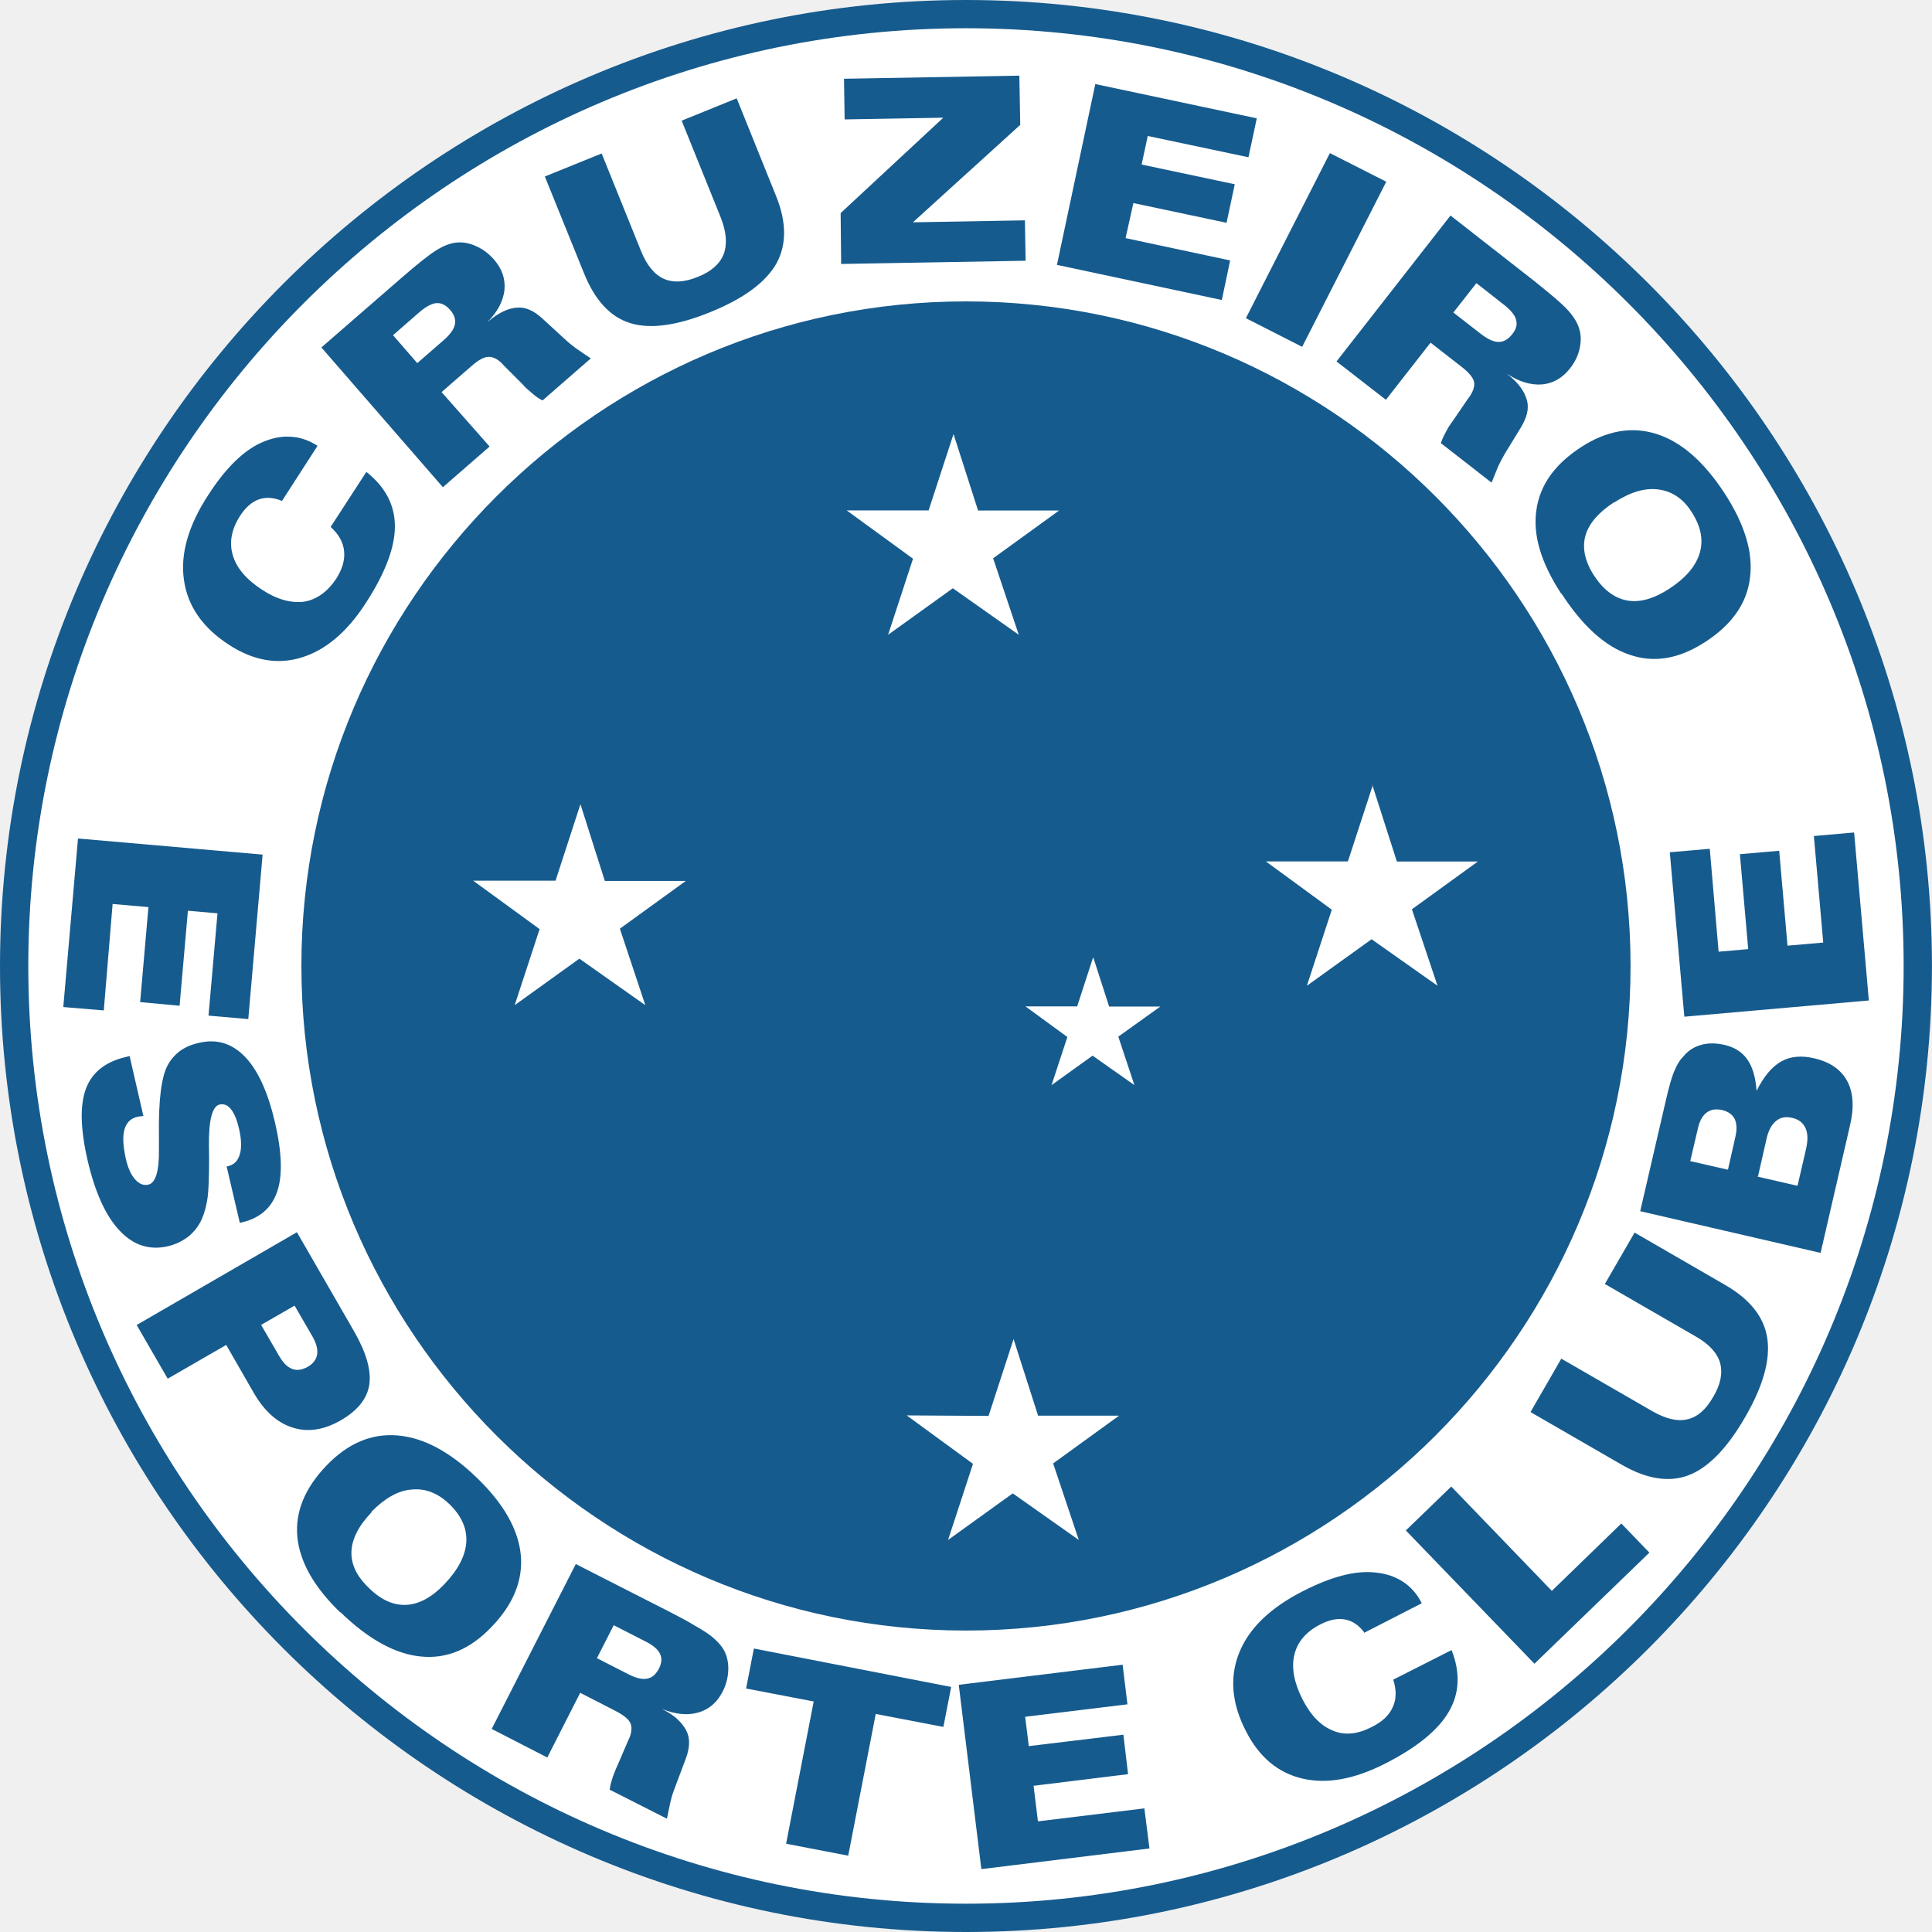
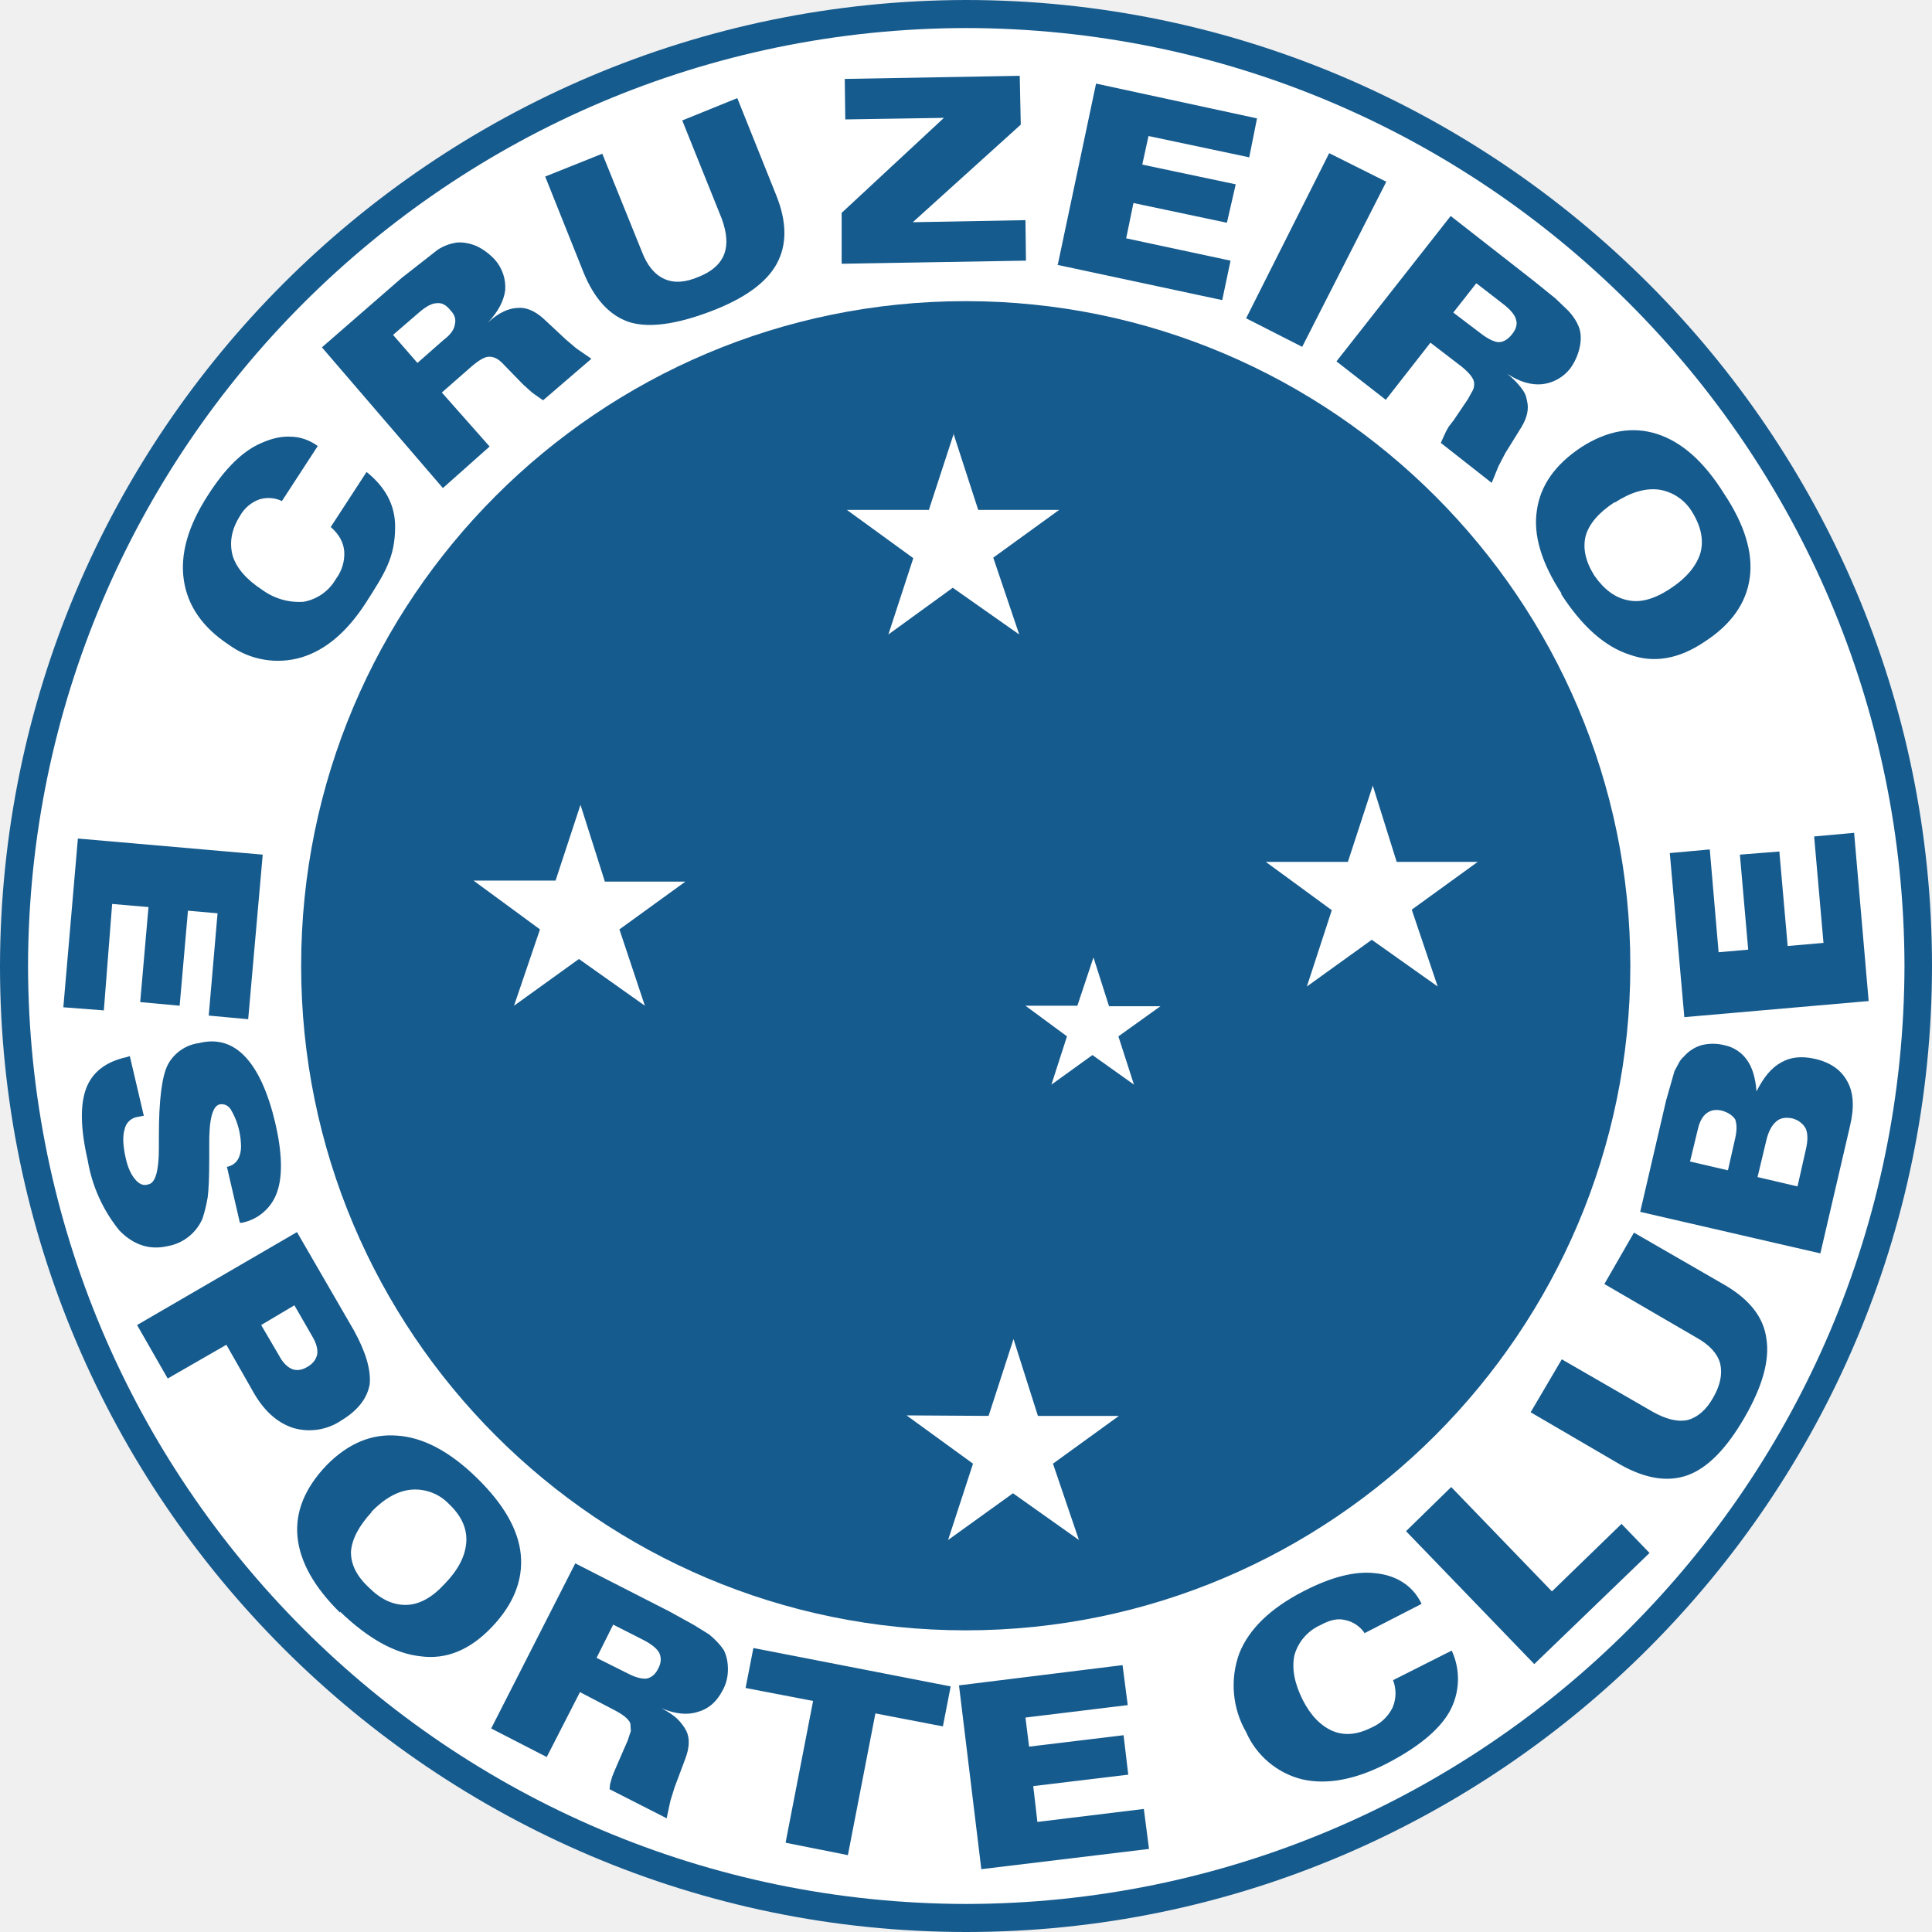
- <svg xmlns="http://www.w3.org/2000/svg" viewBox="0 0 372.1 372.11">
-   <path fill="#165B8E" d="M186.05 0C288.52 0 372.1 83.58 372.1 186.05c0 102.47-83.58 186.06-186.05 186.06C83.58 372.1 0 288.6 0 186.1 0 83.58 83.58 0 186.05 0" />
-   <path fill="#FFF" d="M186.05 5.44c99.48 0 180.6 81.14 180.6 180.6 0 99.48-81.12 180.62-180.6 180.62-99.47 0-180.6-81.13-180.6-180.6 0-99.48 81.13-180.62 180.6-180.62" />
-   <path fill="#165B8E" d="M186.05 58.05c70.5 0 128 57.5 128 128s-57.5 128-128 128-128-57.5-128-128 57.5-128 128-128" />
-   <path fill="#165B8E" d="M15.06 161.5l35.52 3.1-2.76 31.68-7.66-.67 1.73-19.7-5.7-.5-1.6 18.3-7.6-.7 1.6-18.3-6.9-.6-1.7 20.5-7.8-.65 2.83-32.42zm12.63 53.42l-.1.02-1 .13c-1.4.3-2.2 1.1-2.6 2.42-.4 1.3-.3 3.1.2 5.5.4 1.84 1 3.22 1.8 4.13.8.9 1.62 1.26 2.6 1.04 1.4-.33 2.1-2.66 2.02-7v-2.34c-.1-6.9.46-11.44 1.72-13.72.57-1.05 1.37-1.96 2.4-2.73.5-.35 1.05-.65 1.63-.9.57-.24 1.23-.45 2-.62 3.4-.8 6.32.1 8.84 2.7 2.5 2.6 4.4 6.82 5.76 12.62 1.33 5.74 1.5 10.2.43 13.33-1.07 3.15-3.34 5.13-6.8 5.93l-.4.1-2.54-10.87.2-.03c1.2-.27 1.96-1.03 2.33-2.27.2-.62.27-1.34.24-2.17 0-.8-.15-1.77-.4-2.87-.4-1.67-.9-2.9-1.54-3.68-.62-.8-1.35-1.08-2.2-.9-1.4.34-2.1 3-2.04 7.97l.03 2.25c0 3.6-.08 6.2-.28 7.65-.2 1.5-.57 2.86-1.08 4.1-.6 1.36-1.47 2.5-2.6 3.43-1.17.9-2.5 1.55-4 1.9-3.55.8-6.65-.2-9.3-3.05-2.67-2.83-4.7-7.34-6.14-13.5-1.4-6.1-1.5-10.7-.3-13.85 1.2-3.16 3.8-5.2 7.85-6.1l.54-.15 2.63 11.45zm29.1 36.52l-6.5 3.74 3.4 5.86c.8 1.4 1.62 2.27 2.6 2.62.9.35 1.9.2 3-.42 1.04-.6 1.63-1.4 1.8-2.4.14-1-.18-2.17-.97-3.54l-3.4-5.86zm-30.4 3.72l30.8-17.83 10.93 18.95c2.4 4.16 3.4 7.6 3.02 10.34-.4 2.74-2.23 5.04-5.47 6.92-3.26 1.88-6.36 2.36-9.3 1.42-2.97-.93-5.47-3.17-7.5-6.7l-5.3-9.22-11.27 6.5-6-10.38zm45.2 36.08c-2.5 2.6-3.8 5.14-3.9 7.58-.1 2.45 1 4.8 3.4 7.06 2.3 2.27 4.7 3.35 7.2 3.22 2.4-.12 4.9-1.45 7.3-3.98 2.62-2.75 4.03-5.43 4.22-8.06.17-2.63-.9-5.1-3.3-7.4-2.2-2.1-4.6-3.03-7.23-2.77-2.63.2-5.2 1.7-7.76 4.3m-5.95 19.4c-5.1-4.9-7.85-9.8-8.3-14.6-.44-4.83 1.45-9.4 5.67-13.78 4.1-4.24 8.62-6.15 13.6-5.74 5 .4 10.1 3.12 15.3 8.15 5.15 4.96 7.96 9.9 8.46 14.8.47 4.9-1.4 9.56-5.63 13.93-4.1 4.3-8.62 6.2-13.6 5.7-4.9-.46-10.1-3.3-15.5-8.54m52.66 2.46l-3.26 6.4 6.03 3.08c1.45.75 2.65 1.04 3.58.87 1-.15 1.7-.8 2.3-1.87.57-1.1.65-2.07.25-2.9-.4-.85-1.3-1.65-2.8-2.4l-6.03-3.08zM94.7 333l16.2-31.76 18.2 9.27c1.9 1 3.48 1.8 4.74 2.6 1.26.7 2.2 1.3 2.83 1.78 1.26.94 2.2 1.94 2.8 3 .56 1.08.84 2.3.8 3.75-.05 1.43-.4 2.83-1.1 4.2-1.08 2.08-2.65 3.43-4.7 4-2.06.6-4.4.36-7-.7 1.26.64 2.3 1.3 3.06 2.04.77.72 1.34 1.48 1.72 2.28.68 1.4.62 3.2-.18 5.3l-2.1 5.6c-.3.76-.58 1.62-.82 2.6l-.7 3.33-11.04-5.6c.1-.32.1-.66.2-1 .1-.33.2-.8.4-1.4l.38-1c.18-.46.38-.93.6-1.4l1.95-4.55c.35-.7.57-1.33.64-1.88.08-.57.04-1.07-.13-1.5-.3-.8-1.3-1.6-3-2.48l-6.7-3.44-6.34 12.46-10.7-5.5zm56.72 22.04l5.3-27.33-13.02-2.5 1.5-7.7 38 7.4-1.5 7.7-13.03-2.5-5.3 27.3-11.95-2.3zM189 359.9l-4.34-35.4 31.56-3.87.93 7.63-19.7 2.4.7 5.65 18.22-2.2.9 7.6-18.2 2.24.84 6.85 20.5-2.5.98 7.72-32.3 3.97zm73.75-45.5c-1.05-1.4-2.28-2.22-3.7-2.48-1.4-.27-2.98.04-4.72.93-2.75 1.4-4.43 3.35-5.03 5.85-.6 2.5-.07 5.36 1.56 8.58 1.58 3.1 3.52 5.1 5.84 6.03 2.3 1 4.83.7 7.54-.7 1.97-1 3.3-2.2 4-3.8.72-1.5.75-3.3.1-5.3l11.24-5.7c1.7 4.33 1.55 8.3-.52 11.85-2.06 3.57-6.16 6.9-12.3 10.03-5.9 3-11.2 3.97-15.9 2.87-4.72-1.1-8.34-4.14-10.87-9.1-2.8-5.4-3.2-10.48-1.3-15.18 1.9-4.7 6-8.64 12.3-11.84 5.5-2.8 10.1-4 13.9-3.57 2 .2 3.73.75 5.2 1.7 1.6 1 2.83 2.4 3.75 4.22l-11.17 5.73zm49.53-20.96l5.4 5.6-22.14 21.4-24.77-25.67 8.75-8.46 19.37 20.1 13.3-12.9zm-17.47-21.52l5.9-10.24 17.6 10.16c2.6 1.47 4.8 1.98 6.7 1.52 2-.46 3.6-1.92 5-4.38 1.4-2.37 1.8-4.52 1.3-6.45-.56-1.93-2.1-3.62-4.62-5.07L309.1 247.3l5.73-9.9 17.46 10.1c4.8 2.77 7.5 6.2 8.1 10.3.6 4.1-.8 9.18-4.3 15.2-3.47 6-7.1 9.7-10.87 11.14-3.77 1.43-8.1.74-12.94-2.07L294.84 272zm30.7-48.3l7.3 1.67 1.4-6.2c.37-1.5.3-2.7-.1-3.56-.44-.88-1.26-1.46-2.47-1.74-1.16-.25-2.14-.1-2.94.5-.8.6-1.38 1.66-1.7 3.14l-1.43 6.12zm13 3l7.7 1.77 1.64-7.1c.38-1.7.36-3-.1-4-.44-1-1.3-1.7-2.55-1.98-1.25-.3-2.3-.1-3.14.6-.85.7-1.5 1.9-1.85 3.56l-1.6 7.05zm12.1 14.68l-34.7-8.02 4.98-21.52c.3-1.33.6-2.44.85-3.32.25-.87.5-1.62.77-2.22.26-.6.52-1.14.8-1.57.25-.44.6-.86 1-1.28.9-1.07 2.05-1.78 3.4-2.14 1.32-.36 2.8-.35 4.43.02 1.95.45 3.4 1.38 4.4 2.8 1 1.42 1.6 3.44 1.78 6.05 1.4-2.78 2.96-4.66 4.74-5.65 1.74-1 3.9-1.2 6.35-.62 3.04.7 5.16 2.16 6.35 4.36 1.2 2.2 1.38 5.1.55 8.6l-5.63 24.4zm9.3-48.6l-35.5 3.12-2.8-31.67 7.7-.67 1.7 19.82 5.7-.5-1.6-18.28 7.57-.66 1.6 18.28 6.88-.6-1.8-20.52 7.75-.68 2.84 32.42zM54.3 96.48c-1.6-.68-3.08-.77-4.43-.3-1.36.48-2.56 1.53-3.63 3.17-1.66 2.6-2.14 5.12-1.4 7.6.73 2.46 2.6 4.67 5.64 6.64 2.9 1.9 5.6 2.6 8.06 2.3 2.46-.4 4.52-1.9 6.2-4.4 1.2-1.9 1.7-3.6 1.54-5.3-.16-1.7-1.03-3.3-2.6-4.7l6.88-10.6c3.67 2.9 5.5 6.4 5.5 10.5s-1.9 9.05-5.63 14.8c-3.6 5.56-7.74 9.04-12.36 10.45-4.62 1.42-9.27.6-13.94-2.43-5.1-3.3-8-7.48-8.7-12.5-.73-5 .84-10.5 4.7-16.4 3.35-5.2 6.8-8.55 10.3-10.1 1.83-.8 3.63-1.2 5.37-1.1 1.88.06 3.66.66 5.36 1.76L54.3 96.5zm21.4-31.92l4.67 5.38 5.1-4.44c1.24-1.08 1.95-2.08 2.14-3 .2-.94-.1-1.86-.9-2.8-.8-.93-1.7-1.37-2.6-1.32-.9.05-2 .62-3.3 1.72l-5.1 4.45zm9.62 29.3L61.9 66.92 77.35 53.5c1.6-1.4 2.97-2.54 4.1-3.43 1.15-.9 2.05-1.56 2.74-1.96 1.3-.8 2.6-1.3 3.8-1.4 1.2-.1 2.4.1 3.7.7 1.3.57 2.46 1.43 3.47 2.6 1.54 1.76 2.2 3.72 2 5.84-.24 2.13-1.3 4.2-3.3 6.2 1.08-.92 2.1-1.6 3.05-2.06.94-.46 1.87-.7 2.74-.74 1.57-.14 3.2.6 4.84 2.12l4.4 4.04c.58.55 1.3 1.12 2.1 1.72l2.8 1.9-9.3 8.1c-.3-.15-.6-.33-.87-.5-.3-.2-.68-.5-1.15-.9l-.8-.7c-.4-.3-.73-.7-1.1-1.1l-3.5-3.5c-.5-.6-1-1-1.5-1.3-.46-.25-.94-.4-1.42-.4-.86-.02-2 .58-3.4 1.83l-5.7 4.96L94.3 86l-9 7.84zM104.92 34l10.96-4.44 7.6 18.83c1.1 2.7 2.57 4.5 4.36 5.3 1.8.8 4.02.7 6.65-.4 2.5-1 4.2-2.5 4.9-4.37.7-1.87.52-4.16-.5-6.85l-7.6-18.83 10.6-4.3 7.54 18.7c2.1 5.13 2.1 9.5.1 13.13-2.05 3.6-6.3 6.75-12.75 9.36-6.4 2.6-11.57 3.3-15.4 2.1-3.86-1.2-6.8-4.4-8.9-9.6L104.94 34zm70.78 8.82l21.7-.38.14 7.78-35.53.62-.1-9.8 19.77-18.37-19 .33-.12-7.83 33.77-.6.17 9.48-20.67 18.77zm27.86 8.25l7.4-34.88 31.1 6.6-1.6 7.5-19.4-4.1-1.18 5.5 17.94 3.8-1.58 7.42-17.95-3.8-1.5 6.75 20.14 4.3-1.6 7.62L203.5 51zm36.4 10.22l16.18-31.8L267 35l-16.2 31.8-10.8-5.5zm44.36-6.7l-4.4 5.6 5.34 4.15c1.3 1 2.4 1.5 3.35 1.52 1 0 1.8-.46 2.6-1.43.8-.96 1.06-1.9.8-2.8-.2-.9-1-1.86-2.3-2.9l-5.3-4.16zm-26.9 15.02l21.95-28.1 16.12 12.6c1.6 1.3 3 2.43 4.1 3.37 1.1.95 1.9 1.7 2.42 2.3 1.05 1.16 1.77 2.3 2.14 3.5.37 1.15.4 2.43.1 3.82-.3 1.4-.94 2.7-1.9 3.9-1.44 1.83-3.23 2.85-5.35 3.04-2.14.17-4.4-.5-6.75-2.04 1.12.87 2 1.74 2.62 2.6s1.02 1.7 1.24 2.56c.4 1.5 0 3.2-1.16 5.14l-3.1 5.06c-.4.7-.84 1.5-1.27 2.4l-1.3 3.2-9.77-7.62c.1-.3.23-.6.36-.92.13-.32.36-.75.65-1.3l.5-.9c.3-.45.58-.87.9-1.3l2.8-4.1c.5-.6.8-1.2 1-1.7.2-.54.28-1.03.2-1.5-.14-.83-.95-1.83-2.45-3L275.53 66l-8.6 11-9.43-7.32zm53.44 27.13c-3.04 2-4.88 4.15-5.52 6.5-.63 2.37-.07 4.92 1.7 7.65 1.8 2.73 3.9 4.3 6.32 4.76 2.43.45 5.1-.3 8.06-2.2 3.2-2.07 5.18-4.37 5.94-6.9.76-2.52.25-5.17-1.55-7.94-1.6-2.56-3.8-4-6.4-4.34-2.6-.34-5.4.5-8.5 2.5m-10.2 17.6c-3.9-5.95-5.5-11.3-4.8-16.1.66-4.8 3.5-8.83 8.6-12.14 4.9-3.2 9.8-4.06 14.56-2.54 4.78 1.53 9.1 5.32 13.08 11.4 3.9 6 5.55 11.45 4.9 16.34-.6 4.9-3.5 9-8.6 12.3-5 3.26-9.8 4.1-14.5 2.5-4.72-1.54-9.1-5.5-13.2-11.8" />
-   <path fill="#FFF" d="M195.2 257.86l4.74 14.8h15.6l-12.7 9.2 4.94 14.74-12.72-8.97-12.46 8.97 4.8-14.66-12.77-9.33 15.77.1 4.8-14.75zm69.1-106.73l4.74 14.8h15.6l-12.7 9.2 4.93 14.73-12.7-8.96-12.46 8.96 4.8-14.65-12.7-9.3h15.8l4.8-14.7zm-53.7 33.37l3.02 9.36h9.87l-8.1 5.8 3.1 9.34-8.06-5.68-7.9 5.68 3.05-9.27-8.08-5.9h9.97l3.03-9.33zM183.63 83.53l4.75 14.8h15.6l-12.7 9.2 4.94 14.73-12.7-8.96-12.47 8.96 4.8-14.65-12.77-9.3h15.77l4.8-14.7zm-71.84 71.34l4.7 14.8h15.6l-12.7 9.2 4.9 14.73-12.7-8.96-12.46 8.96 4.8-14.65-12.8-9.33H107l4.8-14.75z" />
+ <svg xmlns="http://www.w3.org/2000/svg" viewBox="0 0 372.1 372.1">
+   <path fill="#165b8e" d="M186 0c102.5 0 186.1 83.6 186.1 186s-83.6 186.1-186 186.1S0 288.6 0 186.1A186.4 186.4 0 0 1 186 0" />
+   <path fill="#fff" d="M186 5.4A181 181 0 0 1 366.8 186 181 181 0 0 1 186 366.7 181 181 0 0 1 5.4 186 181 181 0 0 1 186 5.4" />
+   <path fill="#165b8e" d="M186 58c70.6 0 128 57.6 128 128s-57.4 128-128 128a128 128 0 0 1 0-256" />
+   <path fill="#165b8e" d="m15 161.5 35.6 3.1-2.8 31.7-7.6-.7 1.7-19.7-5.7-.5-1.6 18.3-7.6-.7 1.6-18.3-7-.6-1.6 20.5-7.8-.6zm12.7 53.4h-.1l-1 .2a3 3 0 0 0-2.6 2.4q-.6 1.9.2 5.5.6 2.7 1.8 4.1 1.2 1.5 2.6 1 2-.4 2-7v-2.3q0-10.3 1.7-13.7a8 8 0 0 1 6-4.2q5.2-1.3 8.9 2.6t5.8 12.7q2 8.6.4 13.3a9 9 0 0 1-6.8 6h-.4l-2.5-10.8h.2q1.8-.5 2.3-2.3.3-1 .2-2.2a14 14 0 0 0-2-6.6q-.8-1.1-2.1-.9-2.1.5-2 8v2.3q0 5.4-.3 7.6-.4 2.3-1 4.1a9 9 0 0 1-6.7 5.3q-5.2 1.2-9.3-3a29 29 0 0 1-6.1-13.5q-2.1-9.1-.3-13.9 1.8-4.7 7.8-6l.6-.2zm29 36.5-6.4 3.8 3.4 5.8q1.1 2.1 2.6 2.7 1.4.5 3-.5 1.5-.9 1.8-2.4.2-1.5-1-3.5zm-30.3 3.8 30.8-17.9 11 19q3.4 6.2 3 10.3-.7 4.1-5.5 7a11 11 0 0 1-9.3 1.4q-4.5-1.5-7.5-6.7l-5.3-9.3-11.3 6.5zm45.2 36q-3.7 4-4 7.6-.1 3.7 3.5 7 3.4 3.4 7.2 3.3 3.7-.1 7.3-4 3.9-4 4.2-8t-3.3-7.4a9 9 0 0 0-7.2-2.8q-3.9.3-7.8 4.3m-6 19.4q-7.5-7.4-8.2-14.6t5.6-13.8q6.2-6.3 13.6-5.7 7.5.5 15.3 8.1t8.5 14.8q.7 7.4-5.6 14T81 319q-7.4-.8-15.5-8.6m52.6 2.5-3.2 6.4 6 3q2.1 1.1 3.6 1 1.5-.3 2.3-2 .8-1.5.2-2.9-.6-1.2-2.8-2.4zm-23.5 20 16.2-31.8 18.2 9.3 4.7 2.6 2.9 1.8q1.8 1.5 2.8 3 .8 1.6.8 3.7 0 2.3-1.1 4.2-1.7 3.2-4.7 4-3 1-7-.7 1.9 1 3 2 1.2 1.2 1.8 2.4 1 2.1-.2 5.3l-2.1 5.6-.8 2.6-.7 3.3-11-5.6.1-1 .4-1.4.4-1 .6-1.4 2-4.6.6-1.8-.1-1.5q-.5-1.2-3-2.5l-6.7-3.5-6.4 12.5zm56.7 22 5.3-27.3-13-2.5 1.5-7.7 38 7.4-1.5 7.7-13-2.5-5.3 27.3zM189 360l-4.3-35.4 31.5-3.9 1 7.7-19.7 2.4.7 5.6 18.2-2.2.9 7.6L199 344l.8 6.9 20.5-2.5 1 7.7zm73.8-45.5a6 6 0 0 0-3.8-2.5q-2-.5-4.7 1a9 9 0 0 0-5 5.8q-.8 3.8 1.6 8.6 2.3 4.5 5.8 6 3.4 1.4 7.5-.7a8 8 0 0 0 4-3.8 7 7 0 0 0 .1-5.3l11.3-5.7a13 13 0 0 1-.5 11.9q-3.1 5.3-12.3 10-8.9 4.5-16 2.9a16 16 0 0 1-10.8-9.1 18 18 0 0 1-1.3-15.2q2.8-7 12.3-11.9 8.1-4.2 13.9-3.5 3 .3 5.2 1.7 2.4 1.5 3.7 4.2l-11.1 5.7zm49.5-21 5.4 5.6-22.2 21.4-24.7-25.6 8.7-8.5 19.4 20.1 13.3-12.9zM294.8 272l6-10.2 17.5 10.1q3.9 2.2 6.7 1.6 3-.8 5-4.4 2-3.5 1.3-6.5-.8-2.9-4.6-5L309 247.3l5.7-9.9 17.5 10.1q7.2 4.2 8 10.3 1 6.2-4.2 15.2t-10.9 11.1-13-2zm30.7-48.3 7.3 1.7 1.4-6.2q.5-2.2 0-3.6-.8-1.2-2.6-1.7-1.7-.4-2.9.5t-1.7 3.1zm13 3 7.7 1.8 1.6-7.1q.6-2.5 0-4-.8-1.5-2.6-2-2-.4-3.1.6-1.3 1.1-1.9 3.6zm12.1 14.7-34.7-8 5-21.5 1.6-5.6.8-1.5q.4-.8 1-1.3 1.4-1.6 3.4-2.2a9 9 0 0 1 4.4 0 7 7 0 0 1 4.4 2.9q1.5 2.1 1.8 6 2.1-4.2 4.8-5.6 2.6-1.5 6.3-.7 4.6 1 6.4 4.4 1.8 3.2.5 8.6zm9.3-48.6-35.5 3.1-2.8-31.6 7.7-.7 1.7 19.8 5.7-.5-1.6-18.3 7.6-.6 1.6 18.2 6.9-.6-1.8-20.5 7.7-.7zM54.3 96.5a6 6 0 0 0-4.4-.3 7 7 0 0 0-3.7 3.2q-2.4 3.8-1.4 7.6 1.1 3.6 5.7 6.6a12 12 0 0 0 8 2.3 9 9 0 0 0 6.2-4.4 8 8 0 0 0 1.6-5.3q-.2-2.6-2.6-4.7l6.9-10.6q5.5 4.4 5.5 10.5c0 6-2 9-5.7 14.8q-5.4 8.3-12.3 10.4a16 16 0 0 1-14-2.4q-7.6-5-8.7-12.5t4.7-16.4q5-7.8 10.3-10 2.9-1.3 5.4-1.2 2.9 0 5.4 1.8zm21.4-32 4.7 5.4 5-4.4q2-1.5 2.2-3 .4-1.5-.9-2.8-1.2-1.5-2.6-1.3-1.3 0-3.3 1.7zM85.3 94 62 66.9l15.4-13.4 6.9-5.4a9 9 0 0 1 3.8-1.4q1.8-.1 3.7.7 1.9.9 3.5 2.6a8 8 0 0 1 2 5.9q-.4 3.1-3.3 6.2 1.5-1.4 3-2.1a7 7 0 0 1 2.7-.7q2.4-.2 4.9 2l4.4 4.1 2 1.7 2.9 2-9.3 8-2-1.4-.8-.7-1.1-1-3.5-3.6q-.8-.9-1.5-1.3a3 3 0 0 0-1.5-.4q-1.2 0-3.4 1.9l-5.7 5L94.3 86zM105 34l11-4.4 7.6 18.8q1.5 4 4.3 5.3t6.7-.4q3.8-1.5 4.9-4.4 1-2.7-.5-6.8l-7.6-18.9 10.6-4.3 7.5 18.7q3.1 7.7.1 13.2T136.8 60t-15.4 2.1q-5.8-1.8-9-9.6zm70.8 8.8 21.7-.4.1 7.8-35.5.6V41l19.7-18.3-19 .3-.1-7.8 33.7-.6.2 9.4zm27.9 8.3 7.4-35 31 6.7-1.5 7.5-19.4-4.1-1.2 5.5 18 3.8-1.7 7.4-18-3.8-1.4 6.8 20.1 4.3-1.6 7.6-31.8-6.8zM240 61.3l16-31.8 11 5.5-16.2 31.8zm44.3-6.7-4.4 5.6 5.4 4.1q2 1.5 3.3 1.6 1.4 0 2.6-1.5t.8-2.8q-.3-1.3-2.3-2.9l-5.3-4.1zm-26.9 15 22-28 16 12.5 4.2 3.4 2.4 2.3q1.6 1.7 2.2 3.5.5 1.7 0 3.8t-1.8 3.9a8 8 0 0 1-5.4 3q-3.2.3-6.7-2 1.6 1.3 2.6 2.6c1 1.3 1 1.7 1.2 2.6q.6 2.3-1.1 5.1l-3.1 5-1.3 2.5-1.3 3.2-9.8-7.7.4-.9.6-1.3.5-.9 1-1.3 2.7-4 1-1.8q.3-.7.2-1.5-.2-1.2-2.4-3l-6-4.6-8.6 11zM311 96.7q-4.6 3-5.6 6.5-.9 3.6 1.7 7.7 2.8 4 6.4 4.7 3.5.8 8-2.1 4.8-3.1 6-7 1-3.7-1.6-7.9a9 9 0 0 0-6.4-4.3q-3.9-.5-8.5 2.5m-10.2 17.6q-5.9-9-4.8-16.1 1-7.2 8.6-12.2 7.5-4.8 14.6-2.5T332 95q6 9 5 16.3t-8.7 12.3q-7.4 5-14.4 2.5-7.2-2.3-13.3-11.8" />
+   <path fill="#fff" d="m195.2 257.9 4.7 14.8h15.6l-12.7 9.2 5 14.7-12.7-9-12.5 9 4.8-14.7-12.8-9.3 15.8.1zM264.3 151l4.7 15h15.6l-12.7 9.2 5 14.8-12.7-9-12.5 9 4.8-14.7-12.7-9.3h15.8l4.8-14.7zm-53.7 33.4 3 9.4h9.9l-8.1 5.8 3 9.3-8-5.7-7.9 5.7 3-9.3-8-5.9h10zm-27-101 4.8 14.8H204l-12.7 9.2 5 14.8-12.8-9-12.4 9 4.8-14.7-12.8-9.3h15.8l4.8-14.7zM111.8 155l4.7 14.8H132l-12.7 9.2 4.9 14.7-12.7-9-12.5 9 5-14.7-12.8-9.4H107z" />
</svg>
